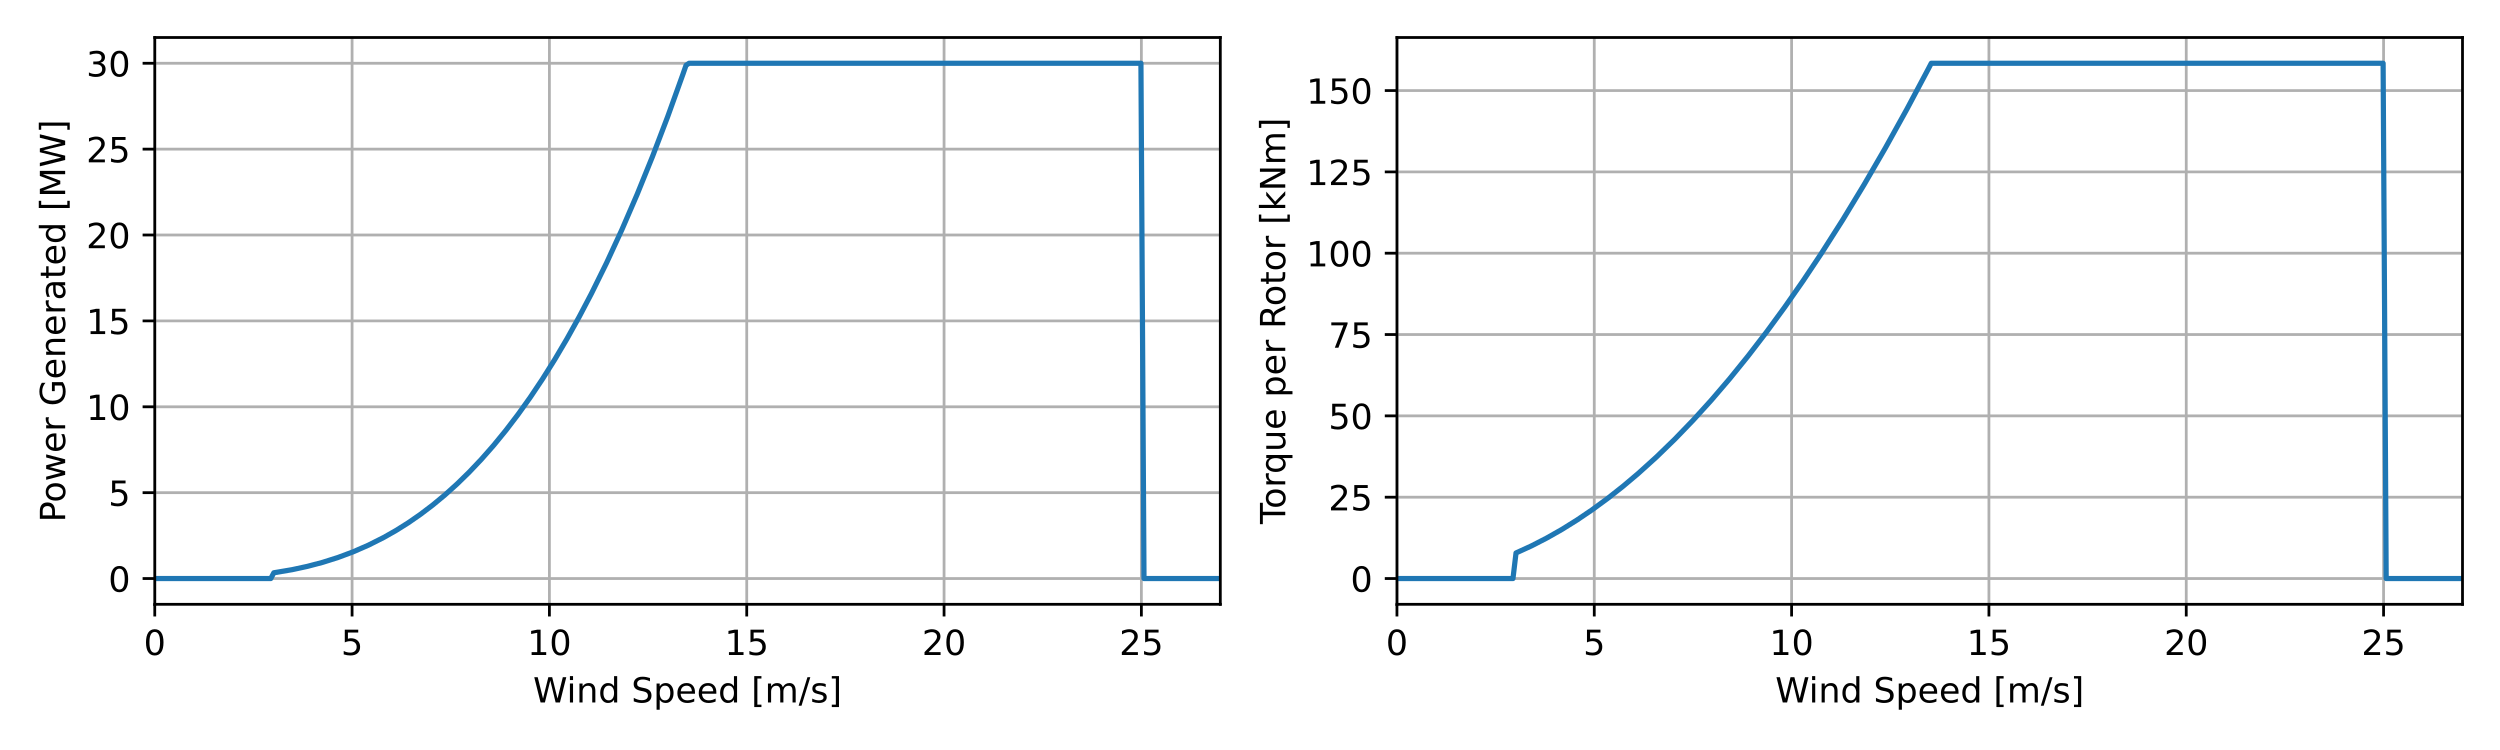
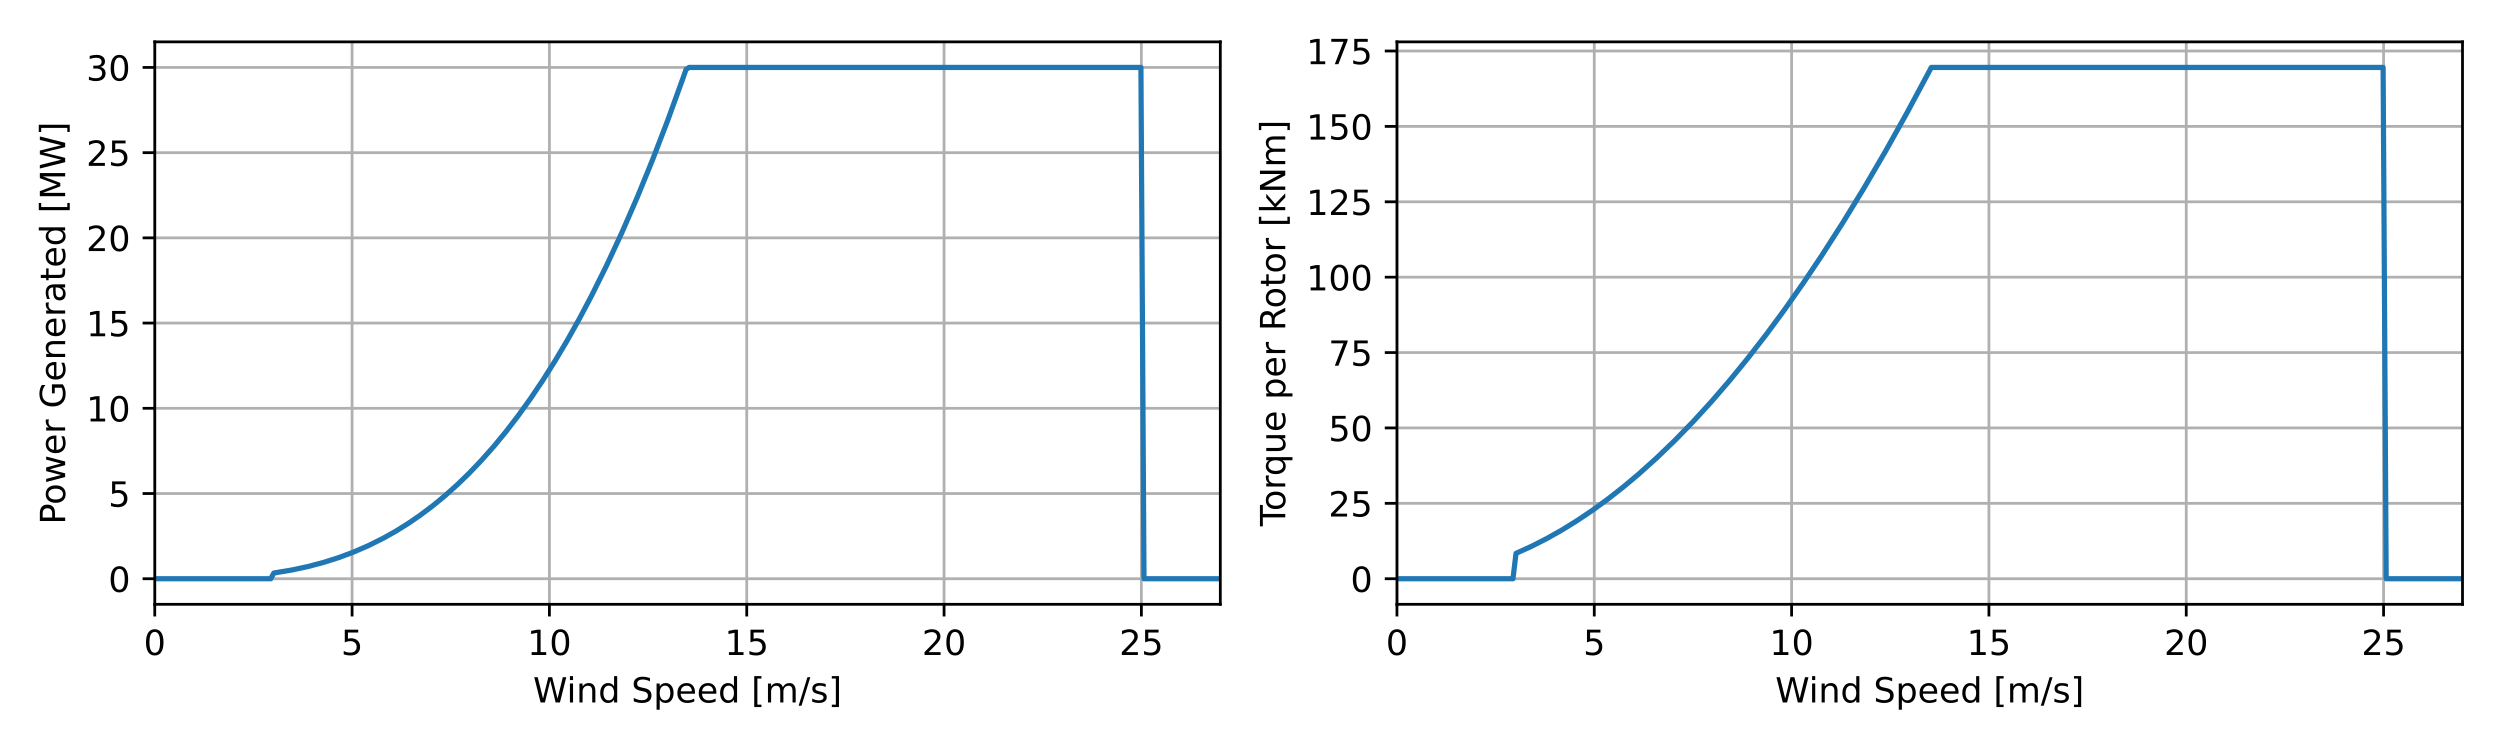
<svg xmlns="http://www.w3.org/2000/svg" xmlns:xlink="http://www.w3.org/1999/xlink" width="720pt" height="216pt" viewBox="0 0 720 216" version="1.1">
  <defs>
    <style type="text/css">*{stroke-linejoin: round; stroke-linecap: butt}</style>
  </defs>
  <g id="figure_1">
    <g id="patch_1">
      <path d="M 0 216  L 720 216  L 720 0  L 0 0  z " style="fill: #ffffff" />
    </g>
    <g id="axes_1">
      <g id="patch_2">
-         <path d="M 44.57 174.04  L 351.45 174.04  L 351.45 10.8  L 44.57 10.8  z " style="fill: #ffffff" />
+         <path d="M 44.57 174.04  L 351.45 174.04  L 351.45 12.057  L 44.57 12.057  z " style="fill: #ffffff" />
      </g>
      <g id="matplotlib.axis_1">
        <g id="xtick_1">
          <g id="line2d_1">
-             <path d="M 44.57 174.04  L 44.57 10.8  " clip-path="url(#p744502bdc9)" style="fill: none; stroke: #b0b0b0; stroke-width: 0.8; stroke-linecap: square" />
+             <path d="M 44.57 174.04  L 44.57 12.057  " clip-path="url(#pbaf3870a83)" style="fill: none; stroke: #b0b0b0; stroke-width: 0.8; stroke-linecap: square" />
          </g>
          <g id="line2d_2">
            <defs>
-               <path id="m77b9ac96eb" d="M 0 0  L 0 3.5  " style="stroke: #000000; stroke-width: 0.8" />
+               <path id="m35f73b6343" d="M 0 0  L 0 3.5  " style="stroke: #000000; stroke-width: 0.8" />
            </defs>
            <g>
-               <use xlink:href="#m77b9ac96eb" x="44.57" y="174.04" style="stroke: #000000; stroke-width: 0.8" />
+               <use xlink:href="#m35f73b6343" x="44.57" y="174.04" style="stroke: #000000; stroke-width: 0.8" />
            </g>
          </g>
          <g id="text_1">
            <g transform="translate(41.38875 188.6384) scale(0.1 -0.1)">
              <defs>
                <path id="DejaVuSans-30" d="M 2034 4250  Q 1547 4250 1301 3770  Q 1056 3291 1056 2328  Q 1056 1369 1301 889  Q 1547 409 2034 409  Q 2525 409 2770 889  Q 3016 1369 3016 2328  Q 3016 3291 2770 3770  Q 2525 4250 2034 4250  z M 2034 4750  Q 2819 4750 3233 4129  Q 3647 3509 3647 2328  Q 3647 1150 3233 529  Q 2819 -91 2034 -91  Q 1250 -91 836 529  Q 422 1150 422 2328  Q 422 3509 836 4129  Q 1250 4750 2034 4750  z " transform="scale(0.015625)" />
              </defs>
              <use xlink:href="#DejaVuSans-30" />
            </g>
          </g>
        </g>
        <g id="xtick_2">
          <g id="line2d_3">
-             <path d="M 101.4 174.04  L 101.4 10.8  " clip-path="url(#p744502bdc9)" style="fill: none; stroke: #b0b0b0; stroke-width: 0.8; stroke-linecap: square" />
+             <path d="M 101.4 174.04  L 101.4 12.057  " clip-path="url(#pbaf3870a83)" style="fill: none; stroke: #b0b0b0; stroke-width: 0.8; stroke-linecap: square" />
          </g>
          <g id="line2d_4">
            <g>
-               <use xlink:href="#m77b9ac96eb" x="101.4" y="174.04" style="stroke: #000000; stroke-width: 0.8" />
+               <use xlink:href="#m35f73b6343" x="101.4" y="174.04" style="stroke: #000000; stroke-width: 0.8" />
            </g>
          </g>
          <g id="text_2">
            <g transform="translate(98.21838 188.6384) scale(0.1 -0.1)">
              <defs>
                <path id="DejaVuSans-35" d="M 691 4666  L 3169 4666  L 3169 4134  L 1269 4134  L 1269 2991  Q 1406 3038 1543 3061  Q 1681 3084 1819 3084  Q 2600 3084 3056 2656  Q 3513 2228 3513 1497  Q 3513 744 3044 326  Q 2575 -91 1722 -91  Q 1428 -91 1123 -41  Q 819 9 494 109  L 494 744  Q 775 591 1075 516  Q 1375 441 1709 441  Q 2250 441 2565 725  Q 2881 1009 2881 1497  Q 2881 1984 2565 2268  Q 2250 2553 1709 2553  Q 1456 2553 1204 2497  Q 953 2441 691 2322  L 691 4666  z " transform="scale(0.015625)" />
              </defs>
              <use xlink:href="#DejaVuSans-35" />
            </g>
          </g>
        </g>
        <g id="xtick_3">
          <g id="line2d_5">
-             <path d="M 158.229 174.04  L 158.229 10.8  " clip-path="url(#p744502bdc9)" style="fill: none; stroke: #b0b0b0; stroke-width: 0.8; stroke-linecap: square" />
+             <path d="M 158.229 174.04  L 158.229 12.057  " clip-path="url(#pbaf3870a83)" style="fill: none; stroke: #b0b0b0; stroke-width: 0.8; stroke-linecap: square" />
          </g>
          <g id="line2d_6">
            <g>
-               <use xlink:href="#m77b9ac96eb" x="158.229" y="174.04" style="stroke: #000000; stroke-width: 0.8" />
+               <use xlink:href="#m35f73b6343" x="158.229" y="174.04" style="stroke: #000000; stroke-width: 0.8" />
            </g>
          </g>
          <g id="text_3">
            <g transform="translate(151.8668 188.6384) scale(0.1 -0.1)">
              <defs>
                <path id="DejaVuSans-31" d="M 794 531  L 1825 531  L 1825 4091  L 703 3866  L 703 4441  L 1819 4666  L 2450 4666  L 2450 531  L 3481 531  L 3481 0  L 794 0  L 794 531  z " transform="scale(0.015625)" />
              </defs>
              <use xlink:href="#DejaVuSans-31" />
              <use xlink:href="#DejaVuSans-30" x="63.623" />
            </g>
          </g>
        </g>
        <g id="xtick_4">
          <g id="line2d_7">
-             <path d="M 215.059 174.04  L 215.059 10.8  " clip-path="url(#p744502bdc9)" style="fill: none; stroke: #b0b0b0; stroke-width: 0.8; stroke-linecap: square" />
+             <path d="M 215.059 174.04  L 215.059 12.057  " clip-path="url(#pbaf3870a83)" style="fill: none; stroke: #b0b0b0; stroke-width: 0.8; stroke-linecap: square" />
          </g>
          <g id="line2d_8">
            <g>
-               <use xlink:href="#m77b9ac96eb" x="215.059" y="174.04" style="stroke: #000000; stroke-width: 0.8" />
+               <use xlink:href="#m35f73b6343" x="215.059" y="174.04" style="stroke: #000000; stroke-width: 0.8" />
            </g>
          </g>
          <g id="text_4">
            <g transform="translate(208.6964 188.6384) scale(0.1 -0.1)">
              <use xlink:href="#DejaVuSans-31" />
              <use xlink:href="#DejaVuSans-35" x="63.623" />
            </g>
          </g>
        </g>
        <g id="xtick_5">
          <g id="line2d_9">
-             <path d="M 271.889 174.04  L 271.889 10.8  " clip-path="url(#p744502bdc9)" style="fill: none; stroke: #b0b0b0; stroke-width: 0.8; stroke-linecap: square" />
+             <path d="M 271.889 174.04  L 271.889 12.057  " clip-path="url(#pbaf3870a83)" style="fill: none; stroke: #b0b0b0; stroke-width: 0.8; stroke-linecap: square" />
          </g>
          <g id="line2d_10">
            <g>
-               <use xlink:href="#m77b9ac96eb" x="271.889" y="174.04" style="stroke: #000000; stroke-width: 0.8" />
+               <use xlink:href="#m35f73b6343" x="271.889" y="174.04" style="stroke: #000000; stroke-width: 0.8" />
            </g>
          </g>
          <g id="text_5">
            <g transform="translate(265.526 188.6384) scale(0.1 -0.1)">
              <defs>
                <path id="DejaVuSans-32" d="M 1228 531  L 3431 531  L 3431 0  L 469 0  L 469 531  Q 828 903 1448 1529  Q 2069 2156 2228 2338  Q 2531 2678 2651 2914  Q 2772 3150 2772 3378  Q 2772 3750 2511 3984  Q 2250 4219 1831 4219  Q 1534 4219 1204 4116  Q 875 4013 500 3803  L 500 4441  Q 881 4594 1212 4672  Q 1544 4750 1819 4750  Q 2544 4750 2975 4387  Q 3406 4025 3406 3419  Q 3406 3131 3298 2873  Q 3191 2616 2906 2266  Q 2828 2175 2409 1742  Q 1991 1309 1228 531  z " transform="scale(0.015625)" />
              </defs>
              <use xlink:href="#DejaVuSans-32" />
              <use xlink:href="#DejaVuSans-30" x="63.623" />
            </g>
          </g>
        </g>
        <g id="xtick_6">
          <g id="line2d_11">
-             <path d="M 328.718 174.04  L 328.718 10.8  " clip-path="url(#p744502bdc9)" style="fill: none; stroke: #b0b0b0; stroke-width: 0.8; stroke-linecap: square" />
+             <path d="M 328.718 174.04  L 328.718 12.057  " clip-path="url(#pbaf3870a83)" style="fill: none; stroke: #b0b0b0; stroke-width: 0.8; stroke-linecap: square" />
          </g>
          <g id="line2d_12">
            <g>
-               <use xlink:href="#m77b9ac96eb" x="328.718" y="174.04" style="stroke: #000000; stroke-width: 0.8" />
+               <use xlink:href="#m35f73b6343" x="328.718" y="174.04" style="stroke: #000000; stroke-width: 0.8" />
            </g>
          </g>
          <g id="text_6">
            <g transform="translate(322.3556 188.6384) scale(0.1 -0.1)">
              <use xlink:href="#DejaVuSans-32" />
              <use xlink:href="#DejaVuSans-35" x="63.623" />
            </g>
          </g>
        </g>
        <g id="text_7">
          <g transform="translate(153.5319 202.3166) scale(0.1 -0.1)">
            <defs>
              <path id="DejaVuSans-57" d="M 213 4666  L 850 4666  L 1831 722  L 2809 4666  L 3519 4666  L 4500 722  L 5478 4666  L 6119 4666  L 4947 0  L 4153 0  L 3169 4050  L 2175 0  L 1381 0  L 213 4666  z " transform="scale(0.015625)" />
              <path id="DejaVuSans-69" d="M 603 3500  L 1178 3500  L 1178 0  L 603 0  L 603 3500  z M 603 4863  L 1178 4863  L 1178 4134  L 603 4134  L 603 4863  z " transform="scale(0.015625)" />
              <path id="DejaVuSans-6e" d="M 3513 2113  L 3513 0  L 2938 0  L 2938 2094  Q 2938 2591 2744 2837  Q 2550 3084 2163 3084  Q 1697 3084 1428 2787  Q 1159 2491 1159 1978  L 1159 0  L 581 0  L 581 3500  L 1159 3500  L 1159 2956  Q 1366 3272 1645 3428  Q 1925 3584 2291 3584  Q 2894 3584 3203 3211  Q 3513 2838 3513 2113  z " transform="scale(0.015625)" />
              <path id="DejaVuSans-64" d="M 2906 2969  L 2906 4863  L 3481 4863  L 3481 0  L 2906 0  L 2906 525  Q 2725 213 2448 61  Q 2172 -91 1784 -91  Q 1150 -91 751 415  Q 353 922 353 1747  Q 353 2572 751 3078  Q 1150 3584 1784 3584  Q 2172 3584 2448 3432  Q 2725 3281 2906 2969  z M 947 1747  Q 947 1113 1208 752  Q 1469 391 1925 391  Q 2381 391 2643 752  Q 2906 1113 2906 1747  Q 2906 2381 2643 2742  Q 2381 3103 1925 3103  Q 1469 3103 1208 2742  Q 947 2381 947 1747  z " transform="scale(0.015625)" />
              <path id="DejaVuSans-20" transform="scale(0.015625)" />
              <path id="DejaVuSans-53" d="M 3425 4513  L 3425 3897  Q 3066 4069 2747 4153  Q 2428 4238 2131 4238  Q 1616 4238 1336 4038  Q 1056 3838 1056 3469  Q 1056 3159 1242 3001  Q 1428 2844 1947 2747  L 2328 2669  Q 3034 2534 3370 2195  Q 3706 1856 3706 1288  Q 3706 609 3251 259  Q 2797 -91 1919 -91  Q 1588 -91 1214 -16  Q 841 59 441 206  L 441 856  Q 825 641 1194 531  Q 1563 422 1919 422  Q 2459 422 2753 634  Q 3047 847 3047 1241  Q 3047 1584 2836 1778  Q 2625 1972 2144 2069  L 1759 2144  Q 1053 2284 737 2584  Q 422 2884 422 3419  Q 422 4038 858 4394  Q 1294 4750 2059 4750  Q 2388 4750 2728 4690  Q 3069 4631 3425 4513  z " transform="scale(0.015625)" />
              <path id="DejaVuSans-70" d="M 1159 525  L 1159 -1331  L 581 -1331  L 581 3500  L 1159 3500  L 1159 2969  Q 1341 3281 1617 3432  Q 1894 3584 2278 3584  Q 2916 3584 3314 3078  Q 3713 2572 3713 1747  Q 3713 922 3314 415  Q 2916 -91 2278 -91  Q 1894 -91 1617 61  Q 1341 213 1159 525  z M 3116 1747  Q 3116 2381 2855 2742  Q 2594 3103 2138 3103  Q 1681 3103 1420 2742  Q 1159 2381 1159 1747  Q 1159 1113 1420 752  Q 1681 391 2138 391  Q 2594 391 2855 752  Q 3116 1113 3116 1747  z " transform="scale(0.015625)" />
              <path id="DejaVuSans-65" d="M 3597 1894  L 3597 1613  L 953 1613  Q 991 1019 1311 708  Q 1631 397 2203 397  Q 2534 397 2845 478  Q 3156 559 3463 722  L 3463 178  Q 3153 47 2828 -22  Q 2503 -91 2169 -91  Q 1331 -91 842 396  Q 353 884 353 1716  Q 353 2575 817 3079  Q 1281 3584 2069 3584  Q 2775 3584 3186 3129  Q 3597 2675 3597 1894  z M 3022 2063  Q 3016 2534 2758 2815  Q 2500 3097 2075 3097  Q 1594 3097 1305 2825  Q 1016 2553 972 2059  L 3022 2063  z " transform="scale(0.015625)" />
              <path id="DejaVuSans-5b" d="M 550 4863  L 1875 4863  L 1875 4416  L 1125 4416  L 1125 -397  L 1875 -397  L 1875 -844  L 550 -844  L 550 4863  z " transform="scale(0.015625)" />
              <path id="DejaVuSans-6d" d="M 3328 2828  Q 3544 3216 3844 3400  Q 4144 3584 4550 3584  Q 5097 3584 5394 3201  Q 5691 2819 5691 2113  L 5691 0  L 5113 0  L 5113 2094  Q 5113 2597 4934 2840  Q 4756 3084 4391 3084  Q 3944 3084 3684 2787  Q 3425 2491 3425 1978  L 3425 0  L 2847 0  L 2847 2094  Q 2847 2600 2669 2842  Q 2491 3084 2119 3084  Q 1678 3084 1418 2786  Q 1159 2488 1159 1978  L 1159 0  L 581 0  L 581 3500  L 1159 3500  L 1159 2956  Q 1356 3278 1631 3431  Q 1906 3584 2284 3584  Q 2666 3584 2933 3390  Q 3200 3197 3328 2828  z " transform="scale(0.015625)" />
              <path id="DejaVuSans-2f" d="M 1625 4666  L 2156 4666  L 531 -594  L 0 -594  L 1625 4666  z " transform="scale(0.015625)" />
              <path id="DejaVuSans-73" d="M 2834 3397  L 2834 2853  Q 2591 2978 2328 3040  Q 2066 3103 1784 3103  Q 1356 3103 1142 2972  Q 928 2841 928 2578  Q 928 2378 1081 2264  Q 1234 2150 1697 2047  L 1894 2003  Q 2506 1872 2764 1633  Q 3022 1394 3022 966  Q 3022 478 2636 193  Q 2250 -91 1575 -91  Q 1294 -91 989 -36  Q 684 19 347 128  L 347 722  Q 666 556 975 473  Q 1284 391 1588 391  Q 1994 391 2212 530  Q 2431 669 2431 922  Q 2431 1156 2273 1281  Q 2116 1406 1581 1522  L 1381 1569  Q 847 1681 609 1914  Q 372 2147 372 2553  Q 372 3047 722 3315  Q 1072 3584 1716 3584  Q 2034 3584 2315 3537  Q 2597 3491 2834 3397  z " transform="scale(0.015625)" />
              <path id="DejaVuSans-5d" d="M 1947 4863  L 1947 -844  L 622 -844  L 622 -397  L 1369 -397  L 1369 4416  L 622 4416  L 622 4863  L 1947 4863  z " transform="scale(0.015625)" />
            </defs>
            <use xlink:href="#DejaVuSans-57" />
            <use xlink:href="#DejaVuSans-69" x="96.627" />
            <use xlink:href="#DejaVuSans-6e" x="124.41" />
            <use xlink:href="#DejaVuSans-64" x="187.789" />
            <use xlink:href="#DejaVuSans-20" x="251.266" />
            <use xlink:href="#DejaVuSans-53" x="283.053" />
            <use xlink:href="#DejaVuSans-70" x="346.529" />
            <use xlink:href="#DejaVuSans-65" x="410.006" />
            <use xlink:href="#DejaVuSans-65" x="471.529" />
            <use xlink:href="#DejaVuSans-64" x="533.053" />
            <use xlink:href="#DejaVuSans-20" x="596.529" />
            <use xlink:href="#DejaVuSans-5b" x="628.316" />
            <use xlink:href="#DejaVuSans-6d" x="667.33" />
            <use xlink:href="#DejaVuSans-2f" x="764.742" />
            <use xlink:href="#DejaVuSans-73" x="798.434" />
            <use xlink:href="#DejaVuSans-5d" x="850.533" />
          </g>
        </g>
      </g>
      <g id="matplotlib.axis_2">
        <g id="ytick_1">
          <g id="line2d_13">
-             <path d="M 44.57 166.62  L 351.45 166.62  " clip-path="url(#p744502bdc9)" style="fill: none; stroke: #b0b0b0; stroke-width: 0.8; stroke-linecap: square" />
+             <path d="M 44.57 166.677  L 351.45 166.677  " clip-path="url(#pbaf3870a83)" style="fill: none; stroke: #b0b0b0; stroke-width: 0.8; stroke-linecap: square" />
          </g>
          <g id="line2d_14">
            <defs>
-               <path id="m6d35f40052" d="M 0 0  L -3.5 0  " style="stroke: #000000; stroke-width: 0.8" />
+               <path id="m2a6ce05470" d="M 0 0  L -3.5 0  " style="stroke: #000000; stroke-width: 0.8" />
            </defs>
            <g>
-               <use xlink:href="#m6d35f40052" x="44.57" y="166.62" style="stroke: #000000; stroke-width: 0.8" />
+               <use xlink:href="#m2a6ce05470" x="44.57" y="166.677" style="stroke: #000000; stroke-width: 0.8" />
            </g>
          </g>
          <g id="text_8">
-             <g transform="translate(31.2075 170.4192) scale(0.1 -0.1)">
+             <g transform="translate(31.2075 170.4764) scale(0.1 -0.1)">
              <use xlink:href="#DejaVuSans-30" />
            </g>
          </g>
        </g>
        <g id="ytick_2">
          <g id="line2d_15">
-             <path d="M 44.57 141.887  L 351.45 141.887  " clip-path="url(#p744502bdc9)" style="fill: none; stroke: #b0b0b0; stroke-width: 0.8; stroke-linecap: square" />
+             <path d="M 44.57 142.134  L 351.45 142.134  " clip-path="url(#pbaf3870a83)" style="fill: none; stroke: #b0b0b0; stroke-width: 0.8; stroke-linecap: square" />
          </g>
          <g id="line2d_16">
            <g>
-               <use xlink:href="#m6d35f40052" x="44.57" y="141.887" style="stroke: #000000; stroke-width: 0.8" />
+               <use xlink:href="#m2a6ce05470" x="44.57" y="142.134" style="stroke: #000000; stroke-width: 0.8" />
            </g>
          </g>
          <g id="text_9">
-             <g transform="translate(31.2075 145.6859) scale(0.1 -0.1)">
+             <g transform="translate(31.2075 145.9335) scale(0.1 -0.1)">
              <use xlink:href="#DejaVuSans-35" />
            </g>
          </g>
        </g>
        <g id="ytick_3">
          <g id="line2d_17">
-             <path d="M 44.57 117.153  L 351.45 117.153  " clip-path="url(#p744502bdc9)" style="fill: none; stroke: #b0b0b0; stroke-width: 0.8; stroke-linecap: square" />
+             <path d="M 44.57 117.591  L 351.45 117.591  " clip-path="url(#pbaf3870a83)" style="fill: none; stroke: #b0b0b0; stroke-width: 0.8; stroke-linecap: square" />
          </g>
          <g id="line2d_18">
            <g>
-               <use xlink:href="#m6d35f40052" x="44.57" y="117.153" style="stroke: #000000; stroke-width: 0.8" />
+               <use xlink:href="#m2a6ce05470" x="44.57" y="117.591" style="stroke: #000000; stroke-width: 0.8" />
            </g>
          </g>
          <g id="text_10">
-             <g transform="translate(24.845 120.9526) scale(0.1 -0.1)">
+             <g transform="translate(24.845 121.3906) scale(0.1 -0.1)">
              <use xlink:href="#DejaVuSans-31" />
              <use xlink:href="#DejaVuSans-30" x="63.623" />
            </g>
          </g>
        </g>
        <g id="ytick_4">
          <g id="line2d_19">
-             <path d="M 44.57 92.42  L 351.45 92.42  " clip-path="url(#p744502bdc9)" style="fill: none; stroke: #b0b0b0; stroke-width: 0.8; stroke-linecap: square" />
+             <path d="M 44.57 93.048  L 351.45 93.048  " clip-path="url(#pbaf3870a83)" style="fill: none; stroke: #b0b0b0; stroke-width: 0.8; stroke-linecap: square" />
          </g>
          <g id="line2d_20">
            <g>
-               <use xlink:href="#m6d35f40052" x="44.57" y="92.42" style="stroke: #000000; stroke-width: 0.8" />
+               <use xlink:href="#m2a6ce05470" x="44.57" y="93.048" style="stroke: #000000; stroke-width: 0.8" />
            </g>
          </g>
          <g id="text_11">
-             <g transform="translate(24.845 96.21922) scale(0.1 -0.1)">
+             <g transform="translate(24.845 96.84767) scale(0.1 -0.1)">
              <use xlink:href="#DejaVuSans-31" />
              <use xlink:href="#DejaVuSans-35" x="63.623" />
            </g>
          </g>
        </g>
        <g id="ytick_5">
          <g id="line2d_21">
-             <path d="M 44.57 67.687  L 351.45 67.687  " clip-path="url(#p744502bdc9)" style="fill: none; stroke: #b0b0b0; stroke-width: 0.8; stroke-linecap: square" />
+             <path d="M 44.57 68.506  L 351.45 68.506  " clip-path="url(#pbaf3870a83)" style="fill: none; stroke: #b0b0b0; stroke-width: 0.8; stroke-linecap: square" />
          </g>
          <g id="line2d_22">
            <g>
-               <use xlink:href="#m6d35f40052" x="44.57" y="67.687" style="stroke: #000000; stroke-width: 0.8" />
+               <use xlink:href="#m2a6ce05470" x="44.57" y="68.506" style="stroke: #000000; stroke-width: 0.8" />
            </g>
          </g>
          <g id="text_12">
-             <g transform="translate(24.845 71.48588) scale(0.1 -0.1)">
+             <g transform="translate(24.845 72.30478) scale(0.1 -0.1)">
              <use xlink:href="#DejaVuSans-32" />
              <use xlink:href="#DejaVuSans-30" x="63.623" />
            </g>
          </g>
        </g>
        <g id="ytick_6">
          <g id="line2d_23">
-             <path d="M 44.57 42.953  L 351.45 42.953  " clip-path="url(#p744502bdc9)" style="fill: none; stroke: #b0b0b0; stroke-width: 0.8; stroke-linecap: square" />
+             <path d="M 44.57 43.963  L 351.45 43.963  " clip-path="url(#pbaf3870a83)" style="fill: none; stroke: #b0b0b0; stroke-width: 0.8; stroke-linecap: square" />
          </g>
          <g id="line2d_24">
            <g>
-               <use xlink:href="#m6d35f40052" x="44.57" y="42.953" style="stroke: #000000; stroke-width: 0.8" />
+               <use xlink:href="#m2a6ce05470" x="44.57" y="43.963" style="stroke: #000000; stroke-width: 0.8" />
            </g>
          </g>
          <g id="text_13">
-             <g transform="translate(24.845 46.75255) scale(0.1 -0.1)">
+             <g transform="translate(24.845 47.76188) scale(0.1 -0.1)">
              <use xlink:href="#DejaVuSans-32" />
              <use xlink:href="#DejaVuSans-35" x="63.623" />
            </g>
          </g>
        </g>
        <g id="ytick_7">
          <g id="line2d_25">
-             <path d="M 44.57 18.22  L 351.45 18.22  " clip-path="url(#p744502bdc9)" style="fill: none; stroke: #b0b0b0; stroke-width: 0.8; stroke-linecap: square" />
+             <path d="M 44.57 19.42  L 351.45 19.42  " clip-path="url(#pbaf3870a83)" style="fill: none; stroke: #b0b0b0; stroke-width: 0.8; stroke-linecap: square" />
          </g>
          <g id="line2d_26">
            <g>
-               <use xlink:href="#m6d35f40052" x="44.57" y="18.22" style="stroke: #000000; stroke-width: 0.8" />
+               <use xlink:href="#m2a6ce05470" x="44.57" y="19.42" style="stroke: #000000; stroke-width: 0.8" />
            </g>
          </g>
          <g id="text_14">
-             <g transform="translate(24.845 22.01922) scale(0.1 -0.1)">
+             <g transform="translate(24.845 23.21899) scale(0.1 -0.1)">
              <defs>
                <path id="DejaVuSans-33" d="M 2597 2516  Q 3050 2419 3304 2112  Q 3559 1806 3559 1356  Q 3559 666 3084 287  Q 2609 -91 1734 -91  Q 1441 -91 1130 -33  Q 819 25 488 141  L 488 750  Q 750 597 1062 519  Q 1375 441 1716 441  Q 2309 441 2620 675  Q 2931 909 2931 1356  Q 2931 1769 2642 2001  Q 2353 2234 1838 2234  L 1294 2234  L 1294 2753  L 1863 2753  Q 2328 2753 2575 2939  Q 2822 3125 2822 3475  Q 2822 3834 2567 4026  Q 2313 4219 1838 4219  Q 1578 4219 1281 4162  Q 984 4106 628 3988  L 628 4550  Q 988 4650 1302 4700  Q 1616 4750 1894 4750  Q 2613 4750 3031 4423  Q 3450 4097 3450 3541  Q 3450 3153 3228 2886  Q 3006 2619 2597 2516  z " transform="scale(0.015625)" />
              </defs>
              <use xlink:href="#DejaVuSans-33" />
              <use xlink:href="#DejaVuSans-30" x="63.623" />
            </g>
          </g>
        </g>
        <g id="text_15">
-           <g transform="translate(18.76531 150.3981) rotate(-90) scale(0.1 -0.1)">
+           <g transform="translate(18.76531 151.0266) rotate(-90) scale(0.1 -0.1)">
            <defs>
              <path id="DejaVuSans-50" d="M 1259 4147  L 1259 2394  L 2053 2394  Q 2494 2394 2734 2622  Q 2975 2850 2975 3272  Q 2975 3691 2734 3919  Q 2494 4147 2053 4147  L 1259 4147  z M 628 4666  L 2053 4666  Q 2838 4666 3239 4311  Q 3641 3956 3641 3272  Q 3641 2581 3239 2228  Q 2838 1875 2053 1875  L 1259 1875  L 1259 0  L 628 0  L 628 4666  z " transform="scale(0.015625)" />
              <path id="DejaVuSans-6f" d="M 1959 3097  Q 1497 3097 1228 2736  Q 959 2375 959 1747  Q 959 1119 1226 758  Q 1494 397 1959 397  Q 2419 397 2687 759  Q 2956 1122 2956 1747  Q 2956 2369 2687 2733  Q 2419 3097 1959 3097  z M 1959 3584  Q 2709 3584 3137 3096  Q 3566 2609 3566 1747  Q 3566 888 3137 398  Q 2709 -91 1959 -91  Q 1206 -91 779 398  Q 353 888 353 1747  Q 353 2609 779 3096  Q 1206 3584 1959 3584  z " transform="scale(0.015625)" />
              <path id="DejaVuSans-77" d="M 269 3500  L 844 3500  L 1563 769  L 2278 3500  L 2956 3500  L 3675 769  L 4391 3500  L 4966 3500  L 4050 0  L 3372 0  L 2619 2869  L 1863 0  L 1184 0  L 269 3500  z " transform="scale(0.015625)" />
              <path id="DejaVuSans-72" d="M 2631 2963  Q 2534 3019 2420 3045  Q 2306 3072 2169 3072  Q 1681 3072 1420 2755  Q 1159 2438 1159 1844  L 1159 0  L 581 0  L 581 3500  L 1159 3500  L 1159 2956  Q 1341 3275 1631 3429  Q 1922 3584 2338 3584  Q 2397 3584 2469 3576  Q 2541 3569 2628 3553  L 2631 2963  z " transform="scale(0.015625)" />
              <path id="DejaVuSans-47" d="M 3809 666  L 3809 1919  L 2778 1919  L 2778 2438  L 4434 2438  L 4434 434  Q 4069 175 3628 42  Q 3188 -91 2688 -91  Q 1594 -91 976 548  Q 359 1188 359 2328  Q 359 3472 976 4111  Q 1594 4750 2688 4750  Q 3144 4750 3555 4637  Q 3966 4525 4313 4306  L 4313 3634  Q 3963 3931 3569 4081  Q 3175 4231 2741 4231  Q 1884 4231 1454 3753  Q 1025 3275 1025 2328  Q 1025 1384 1454 906  Q 1884 428 2741 428  Q 3075 428 3337 486  Q 3600 544 3809 666  z " transform="scale(0.015625)" />
              <path id="DejaVuSans-61" d="M 2194 1759  Q 1497 1759 1228 1600  Q 959 1441 959 1056  Q 959 750 1161 570  Q 1363 391 1709 391  Q 2188 391 2477 730  Q 2766 1069 2766 1631  L 2766 1759  L 2194 1759  z M 3341 1997  L 3341 0  L 2766 0  L 2766 531  Q 2569 213 2275 61  Q 1981 -91 1556 -91  Q 1019 -91 701 211  Q 384 513 384 1019  Q 384 1609 779 1909  Q 1175 2209 1959 2209  L 2766 2209  L 2766 2266  Q 2766 2663 2505 2880  Q 2244 3097 1772 3097  Q 1472 3097 1187 3025  Q 903 2953 641 2809  L 641 3341  Q 956 3463 1253 3523  Q 1550 3584 1831 3584  Q 2591 3584 2966 3190  Q 3341 2797 3341 1997  z " transform="scale(0.015625)" />
              <path id="DejaVuSans-74" d="M 1172 4494  L 1172 3500  L 2356 3500  L 2356 3053  L 1172 3053  L 1172 1153  Q 1172 725 1289 603  Q 1406 481 1766 481  L 2356 481  L 2356 0  L 1766 0  Q 1100 0 847 248  Q 594 497 594 1153  L 594 3053  L 172 3053  L 172 3500  L 594 3500  L 594 4494  L 1172 4494  z " transform="scale(0.015625)" />
              <path id="DejaVuSans-4d" d="M 628 4666  L 1569 4666  L 2759 1491  L 3956 4666  L 4897 4666  L 4897 0  L 4281 0  L 4281 4097  L 3078 897  L 2444 897  L 1241 4097  L 1241 0  L 628 0  L 628 4666  z " transform="scale(0.015625)" />
            </defs>
            <use xlink:href="#DejaVuSans-50" />
            <use xlink:href="#DejaVuSans-6f" x="56.678" />
            <use xlink:href="#DejaVuSans-77" x="117.859" />
            <use xlink:href="#DejaVuSans-65" x="199.646" />
            <use xlink:href="#DejaVuSans-72" x="261.17" />
            <use xlink:href="#DejaVuSans-20" x="302.283" />
            <use xlink:href="#DejaVuSans-47" x="334.07" />
            <use xlink:href="#DejaVuSans-65" x="411.561" />
            <use xlink:href="#DejaVuSans-6e" x="473.084" />
            <use xlink:href="#DejaVuSans-65" x="536.463" />
            <use xlink:href="#DejaVuSans-72" x="597.986" />
            <use xlink:href="#DejaVuSans-61" x="639.1" />
            <use xlink:href="#DejaVuSans-74" x="700.379" />
            <use xlink:href="#DejaVuSans-65" x="739.588" />
            <use xlink:href="#DejaVuSans-64" x="801.111" />
            <use xlink:href="#DejaVuSans-20" x="864.588" />
            <use xlink:href="#DejaVuSans-5b" x="896.375" />
            <use xlink:href="#DejaVuSans-4d" x="935.389" />
            <use xlink:href="#DejaVuSans-57" x="1021.668" />
            <use xlink:href="#DejaVuSans-5d" x="1120.545" />
          </g>
        </g>
      </g>
      <g id="line2d_27">
-         <path d="M 44.57 166.62  L 77.984 166.62  L 78.863 164.956  L 84.139 164.064  L 88.536 163.113  L 92.932 161.952  L 97.329 160.56  L 101.725 158.916  L 106.122 156.997  L 110.518 154.785  L 114.036 152.788  L 117.553 150.579  L 121.07 148.146  L 124.587 145.479  L 128.105 142.567  L 131.622 139.399  L 135.139 135.964  L 138.656 132.252  L 142.174 128.252  L 145.691 123.953  L 149.208 119.344  L 152.725 114.414  L 156.243 109.154  L 159.76 103.551  L 163.277 97.595  L 166.794 91.276  L 170.312 84.583  L 174.708 75.673  L 179.105 66.141  L 183.501 55.964  L 187.898 45.123  L 192.294 33.596  L 196.691 21.362  L 197.57 18.828  L 198.45 18.22  L 328.588 18.22  L 329.467 166.62  L 351.45 166.62  L 351.45 166.62  " clip-path="url(#p744502bdc9)" style="fill: none; stroke: #1f77b4; stroke-width: 1.5; stroke-linecap: square" />
+         <path d="M 44.57 166.677  L 77.984 166.677  L 78.863 165.026  L 84.139 164.14  L 88.536 163.198  L 92.932 162.046  L 97.329 160.664  L 101.725 159.032  L 106.122 157.129  L 110.518 154.933  L 114.036 152.952  L 117.553 150.76  L 121.07 148.346  L 124.587 145.7  L 128.105 142.81  L 131.622 139.667  L 135.139 136.259  L 138.656 132.576  L 142.174 128.606  L 145.691 124.341  L 149.208 119.767  L 152.725 114.876  L 156.243 109.656  L 159.76 104.097  L 163.277 98.188  L 166.794 91.918  L 170.312 85.276  L 174.708 76.435  L 179.105 66.977  L 183.501 56.879  L 187.898 46.122  L 192.294 34.684  L 196.691 22.545  L 197.57 20.031  L 198.45 19.42  L 328.588 19.42  L 329.467 166.677  L 351.45 166.677  L 351.45 166.677  " clip-path="url(#pbaf3870a83)" style="fill: none; stroke: #1f77b4; stroke-width: 1.5; stroke-linecap: square" />
      </g>
      <g id="patch_3">
-         <path d="M 44.57 174.04  L 44.57 10.8  " style="fill: none; stroke: #000000; stroke-width: 0.8; stroke-linejoin: miter; stroke-linecap: square" />
+         <path d="M 44.57 174.04  L 44.57 12.057  " style="fill: none; stroke: #000000; stroke-width: 0.8; stroke-linejoin: miter; stroke-linecap: square" />
      </g>
      <g id="patch_4">
-         <path d="M 351.45 174.04  L 351.45 10.8  " style="fill: none; stroke: #000000; stroke-width: 0.8; stroke-linejoin: miter; stroke-linecap: square" />
+         <path d="M 351.45 174.04  L 351.45 12.057  " style="fill: none; stroke: #000000; stroke-width: 0.8; stroke-linejoin: miter; stroke-linecap: square" />
      </g>
      <g id="patch_5">
        <path d="M 44.57 174.04  L 351.45 174.04  " style="fill: none; stroke: #000000; stroke-width: 0.8; stroke-linejoin: miter; stroke-linecap: square" />
      </g>
      <g id="patch_6">
-         <path d="M 44.57 10.8  L 351.45 10.8  " style="fill: none; stroke: #000000; stroke-width: 0.8; stroke-linejoin: miter; stroke-linecap: square" />
+         <path d="M 44.57 12.057  L 351.45 12.057  " style="fill: none; stroke: #000000; stroke-width: 0.8; stroke-linejoin: miter; stroke-linecap: square" />
      </g>
    </g>
    <g id="axes_2">
      <g id="patch_7">
-         <path d="M 402.32 174.04  L 709.2 174.04  L 709.2 10.8  L 402.32 10.8  z " style="fill: #ffffff" />
+         <path d="M 402.32 174.04  L 709.2 174.04  L 709.2 12.057  L 402.32 12.057  z " style="fill: #ffffff" />
      </g>
      <g id="matplotlib.axis_3">
        <g id="xtick_7">
          <g id="line2d_28">
-             <path d="M 402.32 174.04  L 402.32 10.8  " clip-path="url(#p459a157488)" style="fill: none; stroke: #b0b0b0; stroke-width: 0.8; stroke-linecap: square" />
+             <path d="M 402.32 174.04  L 402.32 12.057  " clip-path="url(#pf3bbef38b0)" style="fill: none; stroke: #b0b0b0; stroke-width: 0.8; stroke-linecap: square" />
          </g>
          <g id="line2d_29">
            <g>
-               <use xlink:href="#m77b9ac96eb" x="402.32" y="174.04" style="stroke: #000000; stroke-width: 0.8" />
+               <use xlink:href="#m35f73b6343" x="402.32" y="174.04" style="stroke: #000000; stroke-width: 0.8" />
            </g>
          </g>
          <g id="text_16">
            <g transform="translate(399.1388 188.6384) scale(0.1 -0.1)">
              <use xlink:href="#DejaVuSans-30" />
            </g>
          </g>
        </g>
        <g id="xtick_8">
          <g id="line2d_30">
-             <path d="M 459.15 174.04  L 459.15 10.8  " clip-path="url(#p459a157488)" style="fill: none; stroke: #b0b0b0; stroke-width: 0.8; stroke-linecap: square" />
+             <path d="M 459.15 174.04  L 459.15 12.057  " clip-path="url(#pf3bbef38b0)" style="fill: none; stroke: #b0b0b0; stroke-width: 0.8; stroke-linecap: square" />
          </g>
          <g id="line2d_31">
            <g>
-               <use xlink:href="#m77b9ac96eb" x="459.15" y="174.04" style="stroke: #000000; stroke-width: 0.8" />
+               <use xlink:href="#m35f73b6343" x="459.15" y="174.04" style="stroke: #000000; stroke-width: 0.8" />
            </g>
          </g>
          <g id="text_17">
            <g transform="translate(455.9684 188.6384) scale(0.1 -0.1)">
              <use xlink:href="#DejaVuSans-35" />
            </g>
          </g>
        </g>
        <g id="xtick_9">
          <g id="line2d_32">
-             <path d="M 515.979 174.04  L 515.979 10.8  " clip-path="url(#p459a157488)" style="fill: none; stroke: #b0b0b0; stroke-width: 0.8; stroke-linecap: square" />
+             <path d="M 515.979 174.04  L 515.979 12.057  " clip-path="url(#pf3bbef38b0)" style="fill: none; stroke: #b0b0b0; stroke-width: 0.8; stroke-linecap: square" />
          </g>
          <g id="line2d_33">
            <g>
-               <use xlink:href="#m77b9ac96eb" x="515.979" y="174.04" style="stroke: #000000; stroke-width: 0.8" />
+               <use xlink:href="#m35f73b6343" x="515.979" y="174.04" style="stroke: #000000; stroke-width: 0.8" />
            </g>
          </g>
          <g id="text_18">
            <g transform="translate(509.6168 188.6384) scale(0.1 -0.1)">
              <use xlink:href="#DejaVuSans-31" />
              <use xlink:href="#DejaVuSans-30" x="63.623" />
            </g>
          </g>
        </g>
        <g id="xtick_10">
          <g id="line2d_34">
-             <path d="M 572.809 174.04  L 572.809 10.8  " clip-path="url(#p459a157488)" style="fill: none; stroke: #b0b0b0; stroke-width: 0.8; stroke-linecap: square" />
+             <path d="M 572.809 174.04  L 572.809 12.057  " clip-path="url(#pf3bbef38b0)" style="fill: none; stroke: #b0b0b0; stroke-width: 0.8; stroke-linecap: square" />
          </g>
          <g id="line2d_35">
            <g>
-               <use xlink:href="#m77b9ac96eb" x="572.809" y="174.04" style="stroke: #000000; stroke-width: 0.8" />
+               <use xlink:href="#m35f73b6343" x="572.809" y="174.04" style="stroke: #000000; stroke-width: 0.8" />
            </g>
          </g>
          <g id="text_19">
            <g transform="translate(566.4464 188.6384) scale(0.1 -0.1)">
              <use xlink:href="#DejaVuSans-31" />
              <use xlink:href="#DejaVuSans-35" x="63.623" />
            </g>
          </g>
        </g>
        <g id="xtick_11">
          <g id="line2d_36">
-             <path d="M 629.639 174.04  L 629.639 10.8  " clip-path="url(#p459a157488)" style="fill: none; stroke: #b0b0b0; stroke-width: 0.8; stroke-linecap: square" />
+             <path d="M 629.639 174.04  L 629.639 12.057  " clip-path="url(#pf3bbef38b0)" style="fill: none; stroke: #b0b0b0; stroke-width: 0.8; stroke-linecap: square" />
          </g>
          <g id="line2d_37">
            <g>
-               <use xlink:href="#m77b9ac96eb" x="629.639" y="174.04" style="stroke: #000000; stroke-width: 0.8" />
+               <use xlink:href="#m35f73b6343" x="629.639" y="174.04" style="stroke: #000000; stroke-width: 0.8" />
            </g>
          </g>
          <g id="text_20">
            <g transform="translate(623.276 188.6384) scale(0.1 -0.1)">
              <use xlink:href="#DejaVuSans-32" />
              <use xlink:href="#DejaVuSans-30" x="63.623" />
            </g>
          </g>
        </g>
        <g id="xtick_12">
          <g id="line2d_38">
-             <path d="M 686.468 174.04  L 686.468 10.8  " clip-path="url(#p459a157488)" style="fill: none; stroke: #b0b0b0; stroke-width: 0.8; stroke-linecap: square" />
+             <path d="M 686.468 174.04  L 686.468 12.057  " clip-path="url(#pf3bbef38b0)" style="fill: none; stroke: #b0b0b0; stroke-width: 0.8; stroke-linecap: square" />
          </g>
          <g id="line2d_39">
            <g>
-               <use xlink:href="#m77b9ac96eb" x="686.468" y="174.04" style="stroke: #000000; stroke-width: 0.8" />
+               <use xlink:href="#m35f73b6343" x="686.468" y="174.04" style="stroke: #000000; stroke-width: 0.8" />
            </g>
          </g>
          <g id="text_21">
            <g transform="translate(680.1056 188.6384) scale(0.1 -0.1)">
              <use xlink:href="#DejaVuSans-32" />
              <use xlink:href="#DejaVuSans-35" x="63.623" />
            </g>
          </g>
        </g>
        <g id="text_22">
          <g transform="translate(511.2819 202.3166) scale(0.1 -0.1)">
            <use xlink:href="#DejaVuSans-57" />
            <use xlink:href="#DejaVuSans-69" x="96.627" />
            <use xlink:href="#DejaVuSans-6e" x="124.41" />
            <use xlink:href="#DejaVuSans-64" x="187.789" />
            <use xlink:href="#DejaVuSans-20" x="251.266" />
            <use xlink:href="#DejaVuSans-53" x="283.053" />
            <use xlink:href="#DejaVuSans-70" x="346.529" />
            <use xlink:href="#DejaVuSans-65" x="410.006" />
            <use xlink:href="#DejaVuSans-65" x="471.529" />
            <use xlink:href="#DejaVuSans-64" x="533.053" />
            <use xlink:href="#DejaVuSans-20" x="596.529" />
            <use xlink:href="#DejaVuSans-5b" x="628.316" />
            <use xlink:href="#DejaVuSans-6d" x="667.33" />
            <use xlink:href="#DejaVuSans-2f" x="764.742" />
            <use xlink:href="#DejaVuSans-73" x="798.434" />
            <use xlink:href="#DejaVuSans-5d" x="850.533" />
          </g>
        </g>
      </g>
      <g id="matplotlib.axis_4">
        <g id="ytick_8">
          <g id="line2d_40">
-             <path d="M 402.32 166.62  L 709.2 166.62  " clip-path="url(#p459a157488)" style="fill: none; stroke: #b0b0b0; stroke-width: 0.8; stroke-linecap: square" />
+             <path d="M 402.32 166.677  L 709.2 166.677  " clip-path="url(#pf3bbef38b0)" style="fill: none; stroke: #b0b0b0; stroke-width: 0.8; stroke-linecap: square" />
          </g>
          <g id="line2d_41">
            <g>
-               <use xlink:href="#m6d35f40052" x="402.32" y="166.62" style="stroke: #000000; stroke-width: 0.8" />
+               <use xlink:href="#m2a6ce05470" x="402.32" y="166.677" style="stroke: #000000; stroke-width: 0.8" />
            </g>
          </g>
          <g id="text_23">
-             <g transform="translate(388.9575 170.4192) scale(0.1 -0.1)">
+             <g transform="translate(388.9575 170.4764) scale(0.1 -0.1)">
              <use xlink:href="#DejaVuSans-30" />
            </g>
          </g>
        </g>
        <g id="ytick_9">
          <g id="line2d_42">
-             <path d="M 402.32 143.197  L 709.2 143.197  " clip-path="url(#p459a157488)" style="fill: none; stroke: #b0b0b0; stroke-width: 0.8; stroke-linecap: square" />
+             <path d="M 402.32 144.965  L 709.2 144.965  " clip-path="url(#pf3bbef38b0)" style="fill: none; stroke: #b0b0b0; stroke-width: 0.8; stroke-linecap: square" />
          </g>
          <g id="line2d_43">
            <g>
-               <use xlink:href="#m6d35f40052" x="402.32" y="143.197" style="stroke: #000000; stroke-width: 0.8" />
+               <use xlink:href="#m2a6ce05470" x="402.32" y="144.965" style="stroke: #000000; stroke-width: 0.8" />
            </g>
          </g>
          <g id="text_24">
-             <g transform="translate(382.595 146.996) scale(0.1 -0.1)">
+             <g transform="translate(382.595 148.7638) scale(0.1 -0.1)">
              <use xlink:href="#DejaVuSans-32" />
              <use xlink:href="#DejaVuSans-35" x="63.623" />
            </g>
          </g>
        </g>
        <g id="ytick_10">
          <g id="line2d_44">
-             <path d="M 402.32 119.774  L 709.2 119.774  " clip-path="url(#p459a157488)" style="fill: none; stroke: #b0b0b0; stroke-width: 0.8; stroke-linecap: square" />
+             <path d="M 402.32 123.252  L 709.2 123.252  " clip-path="url(#pf3bbef38b0)" style="fill: none; stroke: #b0b0b0; stroke-width: 0.8; stroke-linecap: square" />
          </g>
          <g id="line2d_45">
            <g>
-               <use xlink:href="#m6d35f40052" x="402.32" y="119.774" style="stroke: #000000; stroke-width: 0.8" />
+               <use xlink:href="#m2a6ce05470" x="402.32" y="123.252" style="stroke: #000000; stroke-width: 0.8" />
            </g>
          </g>
          <g id="text_25">
-             <g transform="translate(382.595 123.5728) scale(0.1 -0.1)">
+             <g transform="translate(382.595 127.0513) scale(0.1 -0.1)">
              <use xlink:href="#DejaVuSans-35" />
              <use xlink:href="#DejaVuSans-30" x="63.623" />
            </g>
          </g>
        </g>
        <g id="ytick_11">
          <g id="line2d_46">
-             <path d="M 402.32 96.35  L 709.2 96.35  " clip-path="url(#p459a157488)" style="fill: none; stroke: #b0b0b0; stroke-width: 0.8; stroke-linecap: square" />
+             <path d="M 402.32 101.54  L 709.2 101.54  " clip-path="url(#pf3bbef38b0)" style="fill: none; stroke: #b0b0b0; stroke-width: 0.8; stroke-linecap: square" />
          </g>
          <g id="line2d_47">
            <g>
-               <use xlink:href="#m6d35f40052" x="402.32" y="96.35" style="stroke: #000000; stroke-width: 0.8" />
+               <use xlink:href="#m2a6ce05470" x="402.32" y="101.54" style="stroke: #000000; stroke-width: 0.8" />
            </g>
          </g>
          <g id="text_26">
-             <g transform="translate(382.595 100.1496) scale(0.1 -0.1)">
+             <g transform="translate(382.595 105.3388) scale(0.1 -0.1)">
              <defs>
                <path id="DejaVuSans-37" d="M 525 4666  L 3525 4666  L 3525 4397  L 1831 0  L 1172 0  L 2766 4134  L 525 4134  L 525 4666  z " transform="scale(0.015625)" />
              </defs>
              <use xlink:href="#DejaVuSans-37" />
              <use xlink:href="#DejaVuSans-35" x="63.623" />
            </g>
          </g>
        </g>
        <g id="ytick_12">
          <g id="line2d_48">
-             <path d="M 402.32 72.927  L 709.2 72.927  " clip-path="url(#p459a157488)" style="fill: none; stroke: #b0b0b0; stroke-width: 0.8; stroke-linecap: square" />
+             <path d="M 402.32 79.827  L 709.2 79.827  " clip-path="url(#pf3bbef38b0)" style="fill: none; stroke: #b0b0b0; stroke-width: 0.8; stroke-linecap: square" />
          </g>
          <g id="line2d_49">
            <g>
-               <use xlink:href="#m6d35f40052" x="402.32" y="72.927" style="stroke: #000000; stroke-width: 0.8" />
+               <use xlink:href="#m2a6ce05470" x="402.32" y="79.827" style="stroke: #000000; stroke-width: 0.8" />
            </g>
          </g>
          <g id="text_27">
-             <g transform="translate(376.2325 76.72636) scale(0.1 -0.1)">
+             <g transform="translate(376.2325 83.62628) scale(0.1 -0.1)">
              <use xlink:href="#DejaVuSans-31" />
              <use xlink:href="#DejaVuSans-30" x="63.623" />
              <use xlink:href="#DejaVuSans-30" x="127.246" />
            </g>
          </g>
        </g>
        <g id="ytick_13">
          <g id="line2d_50">
-             <path d="M 402.32 49.504  L 709.2 49.504  " clip-path="url(#p459a157488)" style="fill: none; stroke: #b0b0b0; stroke-width: 0.8; stroke-linecap: square" />
+             <path d="M 402.32 58.115  L 709.2 58.115  " clip-path="url(#pf3bbef38b0)" style="fill: none; stroke: #b0b0b0; stroke-width: 0.8; stroke-linecap: square" />
          </g>
          <g id="line2d_51">
            <g>
-               <use xlink:href="#m6d35f40052" x="402.32" y="49.504" style="stroke: #000000; stroke-width: 0.8" />
+               <use xlink:href="#m2a6ce05470" x="402.32" y="58.115" style="stroke: #000000; stroke-width: 0.8" />
            </g>
          </g>
          <g id="text_28">
-             <g transform="translate(376.2325 53.30314) scale(0.1 -0.1)">
+             <g transform="translate(376.2325 61.91377) scale(0.1 -0.1)">
              <use xlink:href="#DejaVuSans-31" />
              <use xlink:href="#DejaVuSans-32" x="63.623" />
              <use xlink:href="#DejaVuSans-35" x="127.246" />
            </g>
          </g>
        </g>
        <g id="ytick_14">
          <g id="line2d_52">
-             <path d="M 402.32 26.081  L 709.2 26.081  " clip-path="url(#p459a157488)" style="fill: none; stroke: #b0b0b0; stroke-width: 0.8; stroke-linecap: square" />
+             <path d="M 402.32 36.402  L 709.2 36.402  " clip-path="url(#pf3bbef38b0)" style="fill: none; stroke: #b0b0b0; stroke-width: 0.8; stroke-linecap: square" />
          </g>
          <g id="line2d_53">
            <g>
-               <use xlink:href="#m6d35f40052" x="402.32" y="26.081" style="stroke: #000000; stroke-width: 0.8" />
+               <use xlink:href="#m2a6ce05470" x="402.32" y="36.402" style="stroke: #000000; stroke-width: 0.8" />
            </g>
          </g>
          <g id="text_29">
-             <g transform="translate(376.2325 29.87993) scale(0.1 -0.1)">
+             <g transform="translate(376.2325 40.20125) scale(0.1 -0.1)">
              <use xlink:href="#DejaVuSans-31" />
              <use xlink:href="#DejaVuSans-35" x="63.623" />
              <use xlink:href="#DejaVuSans-30" x="127.246" />
            </g>
          </g>
        </g>
-         <g id="text_30">
-           <g transform="translate(370.1528 150.9356) rotate(-90) scale(0.1 -0.1)">
+         <g id="ytick_15">
+           <g id="line2d_54">
+             <path d="M 402.32 14.69  L 709.2 14.69  " clip-path="url(#pf3bbef38b0)" style="fill: none; stroke: #b0b0b0; stroke-width: 0.8; stroke-linecap: square" />
+           </g>
+           <g id="line2d_55">
+             <g>
+               <use xlink:href="#m2a6ce05470" x="402.32" y="14.69" style="stroke: #000000; stroke-width: 0.8" />
+             </g>
+           </g>
+           <g id="text_30">
+             <g transform="translate(376.2325 18.48873) scale(0.1 -0.1)">
+               <use xlink:href="#DejaVuSans-31" />
+               <use xlink:href="#DejaVuSans-37" x="63.623" />
+               <use xlink:href="#DejaVuSans-35" x="127.246" />
+             </g>
+           </g>
+         </g>
+         <g id="text_31">
+           <g transform="translate(370.1528 151.5641) rotate(-90) scale(0.1 -0.1)">
            <defs>
              <path id="DejaVuSans-54" d="M -19 4666  L 3928 4666  L 3928 4134  L 2272 4134  L 2272 0  L 1638 0  L 1638 4134  L -19 4134  L -19 4666  z " transform="scale(0.015625)" />
              <path id="DejaVuSans-71" d="M 947 1747  Q 947 1113 1208 752  Q 1469 391 1925 391  Q 2381 391 2643 752  Q 2906 1113 2906 1747  Q 2906 2381 2643 2742  Q 2381 3103 1925 3103  Q 1469 3103 1208 2742  Q 947 2381 947 1747  z M 2906 525  Q 2725 213 2448 61  Q 2172 -91 1784 -91  Q 1150 -91 751 415  Q 353 922 353 1747  Q 353 2572 751 3078  Q 1150 3584 1784 3584  Q 2172 3584 2448 3432  Q 2725 3281 2906 2969  L 2906 3500  L 3481 3500  L 3481 -1331  L 2906 -1331  L 2906 525  z " transform="scale(0.015625)" />
              <path id="DejaVuSans-75" d="M 544 1381  L 544 3500  L 1119 3500  L 1119 1403  Q 1119 906 1312 657  Q 1506 409 1894 409  Q 2359 409 2629 706  Q 2900 1003 2900 1516  L 2900 3500  L 3475 3500  L 3475 0  L 2900 0  L 2900 538  Q 2691 219 2414 64  Q 2138 -91 1772 -91  Q 1169 -91 856 284  Q 544 659 544 1381  z M 1991 3584  L 1991 3584  z " transform="scale(0.015625)" />
              <path id="DejaVuSans-52" d="M 2841 2188  Q 3044 2119 3236 1894  Q 3428 1669 3622 1275  L 4263 0  L 3584 0  L 2988 1197  Q 2756 1666 2539 1819  Q 2322 1972 1947 1972  L 1259 1972  L 1259 0  L 628 0  L 628 4666  L 2053 4666  Q 2853 4666 3247 4331  Q 3641 3997 3641 3322  Q 3641 2881 3436 2590  Q 3231 2300 2841 2188  z M 1259 4147  L 1259 2491  L 2053 2491  Q 2509 2491 2742 2702  Q 2975 2913 2975 3322  Q 2975 3731 2742 3939  Q 2509 4147 2053 4147  L 1259 4147  z " transform="scale(0.015625)" />
              <path id="DejaVuSans-6b" d="M 581 4863  L 1159 4863  L 1159 1991  L 2875 3500  L 3609 3500  L 1753 1863  L 3688 0  L 2938 0  L 1159 1709  L 1159 0  L 581 0  L 581 4863  z " transform="scale(0.015625)" />
              <path id="DejaVuSans-4e" d="M 628 4666  L 1478 4666  L 3547 763  L 3547 4666  L 4159 4666  L 4159 0  L 3309 0  L 1241 3903  L 1241 0  L 628 0  L 628 4666  z " transform="scale(0.015625)" />
            </defs>
            <use xlink:href="#DejaVuSans-54" />
            <use xlink:href="#DejaVuSans-6f" x="44.084" />
            <use xlink:href="#DejaVuSans-72" x="105.266" />
            <use xlink:href="#DejaVuSans-71" x="144.629" />
            <use xlink:href="#DejaVuSans-75" x="208.105" />
            <use xlink:href="#DejaVuSans-65" x="271.484" />
            <use xlink:href="#DejaVuSans-20" x="333.008" />
            <use xlink:href="#DejaVuSans-70" x="364.795" />
            <use xlink:href="#DejaVuSans-65" x="428.271" />
            <use xlink:href="#DejaVuSans-72" x="489.795" />
            <use xlink:href="#DejaVuSans-20" x="530.908" />
            <use xlink:href="#DejaVuSans-52" x="562.695" />
            <use xlink:href="#DejaVuSans-6f" x="627.678" />
            <use xlink:href="#DejaVuSans-74" x="688.859" />
            <use xlink:href="#DejaVuSans-6f" x="728.068" />
            <use xlink:href="#DejaVuSans-72" x="789.25" />
            <use xlink:href="#DejaVuSans-20" x="830.363" />
            <use xlink:href="#DejaVuSans-5b" x="862.15" />
            <use xlink:href="#DejaVuSans-6b" x="901.164" />
            <use xlink:href="#DejaVuSans-4e" x="959.074" />
            <use xlink:href="#DejaVuSans-6d" x="1033.879" />
            <use xlink:href="#DejaVuSans-5d" x="1131.291" />
          </g>
        </g>
      </g>
-       <g id="line2d_54">
-         <path d="M 402.32 166.62  L 435.734 166.62  L 436.613 159.25  L 441.01 157.239  L 445.406 154.985  L 449.803 152.49  L 454.199 149.752  L 458.596 146.772  L 462.993 143.55  L 467.389 140.085  L 471.786 136.378  L 477.062 131.61  L 482.337 126.493  L 487.613 121.027  L 492.889 115.212  L 498.165 109.048  L 503.441 102.535  L 508.717 95.674  L 513.993 88.463  L 519.269 80.904  L 524.544 72.996  L 530.7 63.329  L 536.855 53.187  L 543.01 42.57  L 549.165 31.478  L 555.32 19.911  L 556.2 18.22  L 686.338 18.22  L 687.217 166.62  L 709.2 166.62  L 709.2 166.62  " clip-path="url(#p459a157488)" style="fill: none; stroke: #1f77b4; stroke-width: 1.5; stroke-linecap: square" />
+       <g id="line2d_56">
+         <path d="M 402.32 166.677  L 435.734 166.677  L 436.613 159.364  L 441.01 157.368  L 445.406 155.132  L 449.803 152.656  L 454.199 149.939  L 458.596 146.982  L 462.993 143.784  L 467.389 140.346  L 471.786 136.668  L 477.062 131.936  L 482.337 126.859  L 487.613 121.435  L 492.889 115.665  L 498.165 109.548  L 503.441 103.086  L 508.717 96.277  L 513.993 89.122  L 519.269 81.621  L 524.544 73.774  L 530.7 64.181  L 536.855 54.117  L 543.01 43.582  L 549.165 32.576  L 555.32 21.098  L 556.2 19.42  L 686.338 19.42  L 687.217 166.677  L 709.2 166.677  L 709.2 166.677  " clip-path="url(#pf3bbef38b0)" style="fill: none; stroke: #1f77b4; stroke-width: 1.5; stroke-linecap: square" />
      </g>
      <g id="patch_8">
-         <path d="M 402.32 174.04  L 402.32 10.8  " style="fill: none; stroke: #000000; stroke-width: 0.8; stroke-linejoin: miter; stroke-linecap: square" />
+         <path d="M 402.32 174.04  L 402.32 12.057  " style="fill: none; stroke: #000000; stroke-width: 0.8; stroke-linejoin: miter; stroke-linecap: square" />
      </g>
      <g id="patch_9">
-         <path d="M 709.2 174.04  L 709.2 10.8  " style="fill: none; stroke: #000000; stroke-width: 0.8; stroke-linejoin: miter; stroke-linecap: square" />
+         <path d="M 709.2 174.04  L 709.2 12.057  " style="fill: none; stroke: #000000; stroke-width: 0.8; stroke-linejoin: miter; stroke-linecap: square" />
      </g>
      <g id="patch_10">
        <path d="M 402.32 174.04  L 709.2 174.04  " style="fill: none; stroke: #000000; stroke-width: 0.8; stroke-linejoin: miter; stroke-linecap: square" />
      </g>
      <g id="patch_11">
-         <path d="M 402.32 10.8  L 709.2 10.8  " style="fill: none; stroke: #000000; stroke-width: 0.8; stroke-linejoin: miter; stroke-linecap: square" />
+         <path d="M 402.32 12.057  L 709.2 12.057  " style="fill: none; stroke: #000000; stroke-width: 0.8; stroke-linejoin: miter; stroke-linecap: square" />
      </g>
    </g>
  </g>
  <defs>
-     <clipPath id="p744502bdc9">
-       <rect x="44.57" y="10.8" width="306.88" height="163.24" />
+     <clipPath id="pbaf3870a83">
+       <rect x="44.57" y="12.057" width="306.88" height="161.983" />
    </clipPath>
-     <clipPath id="p459a157488">
-       <rect x="402.32" y="10.8" width="306.88" height="163.24" />
+     <clipPath id="pf3bbef38b0">
+       <rect x="402.32" y="12.057" width="306.88" height="161.983" />
    </clipPath>
  </defs>
</svg>
